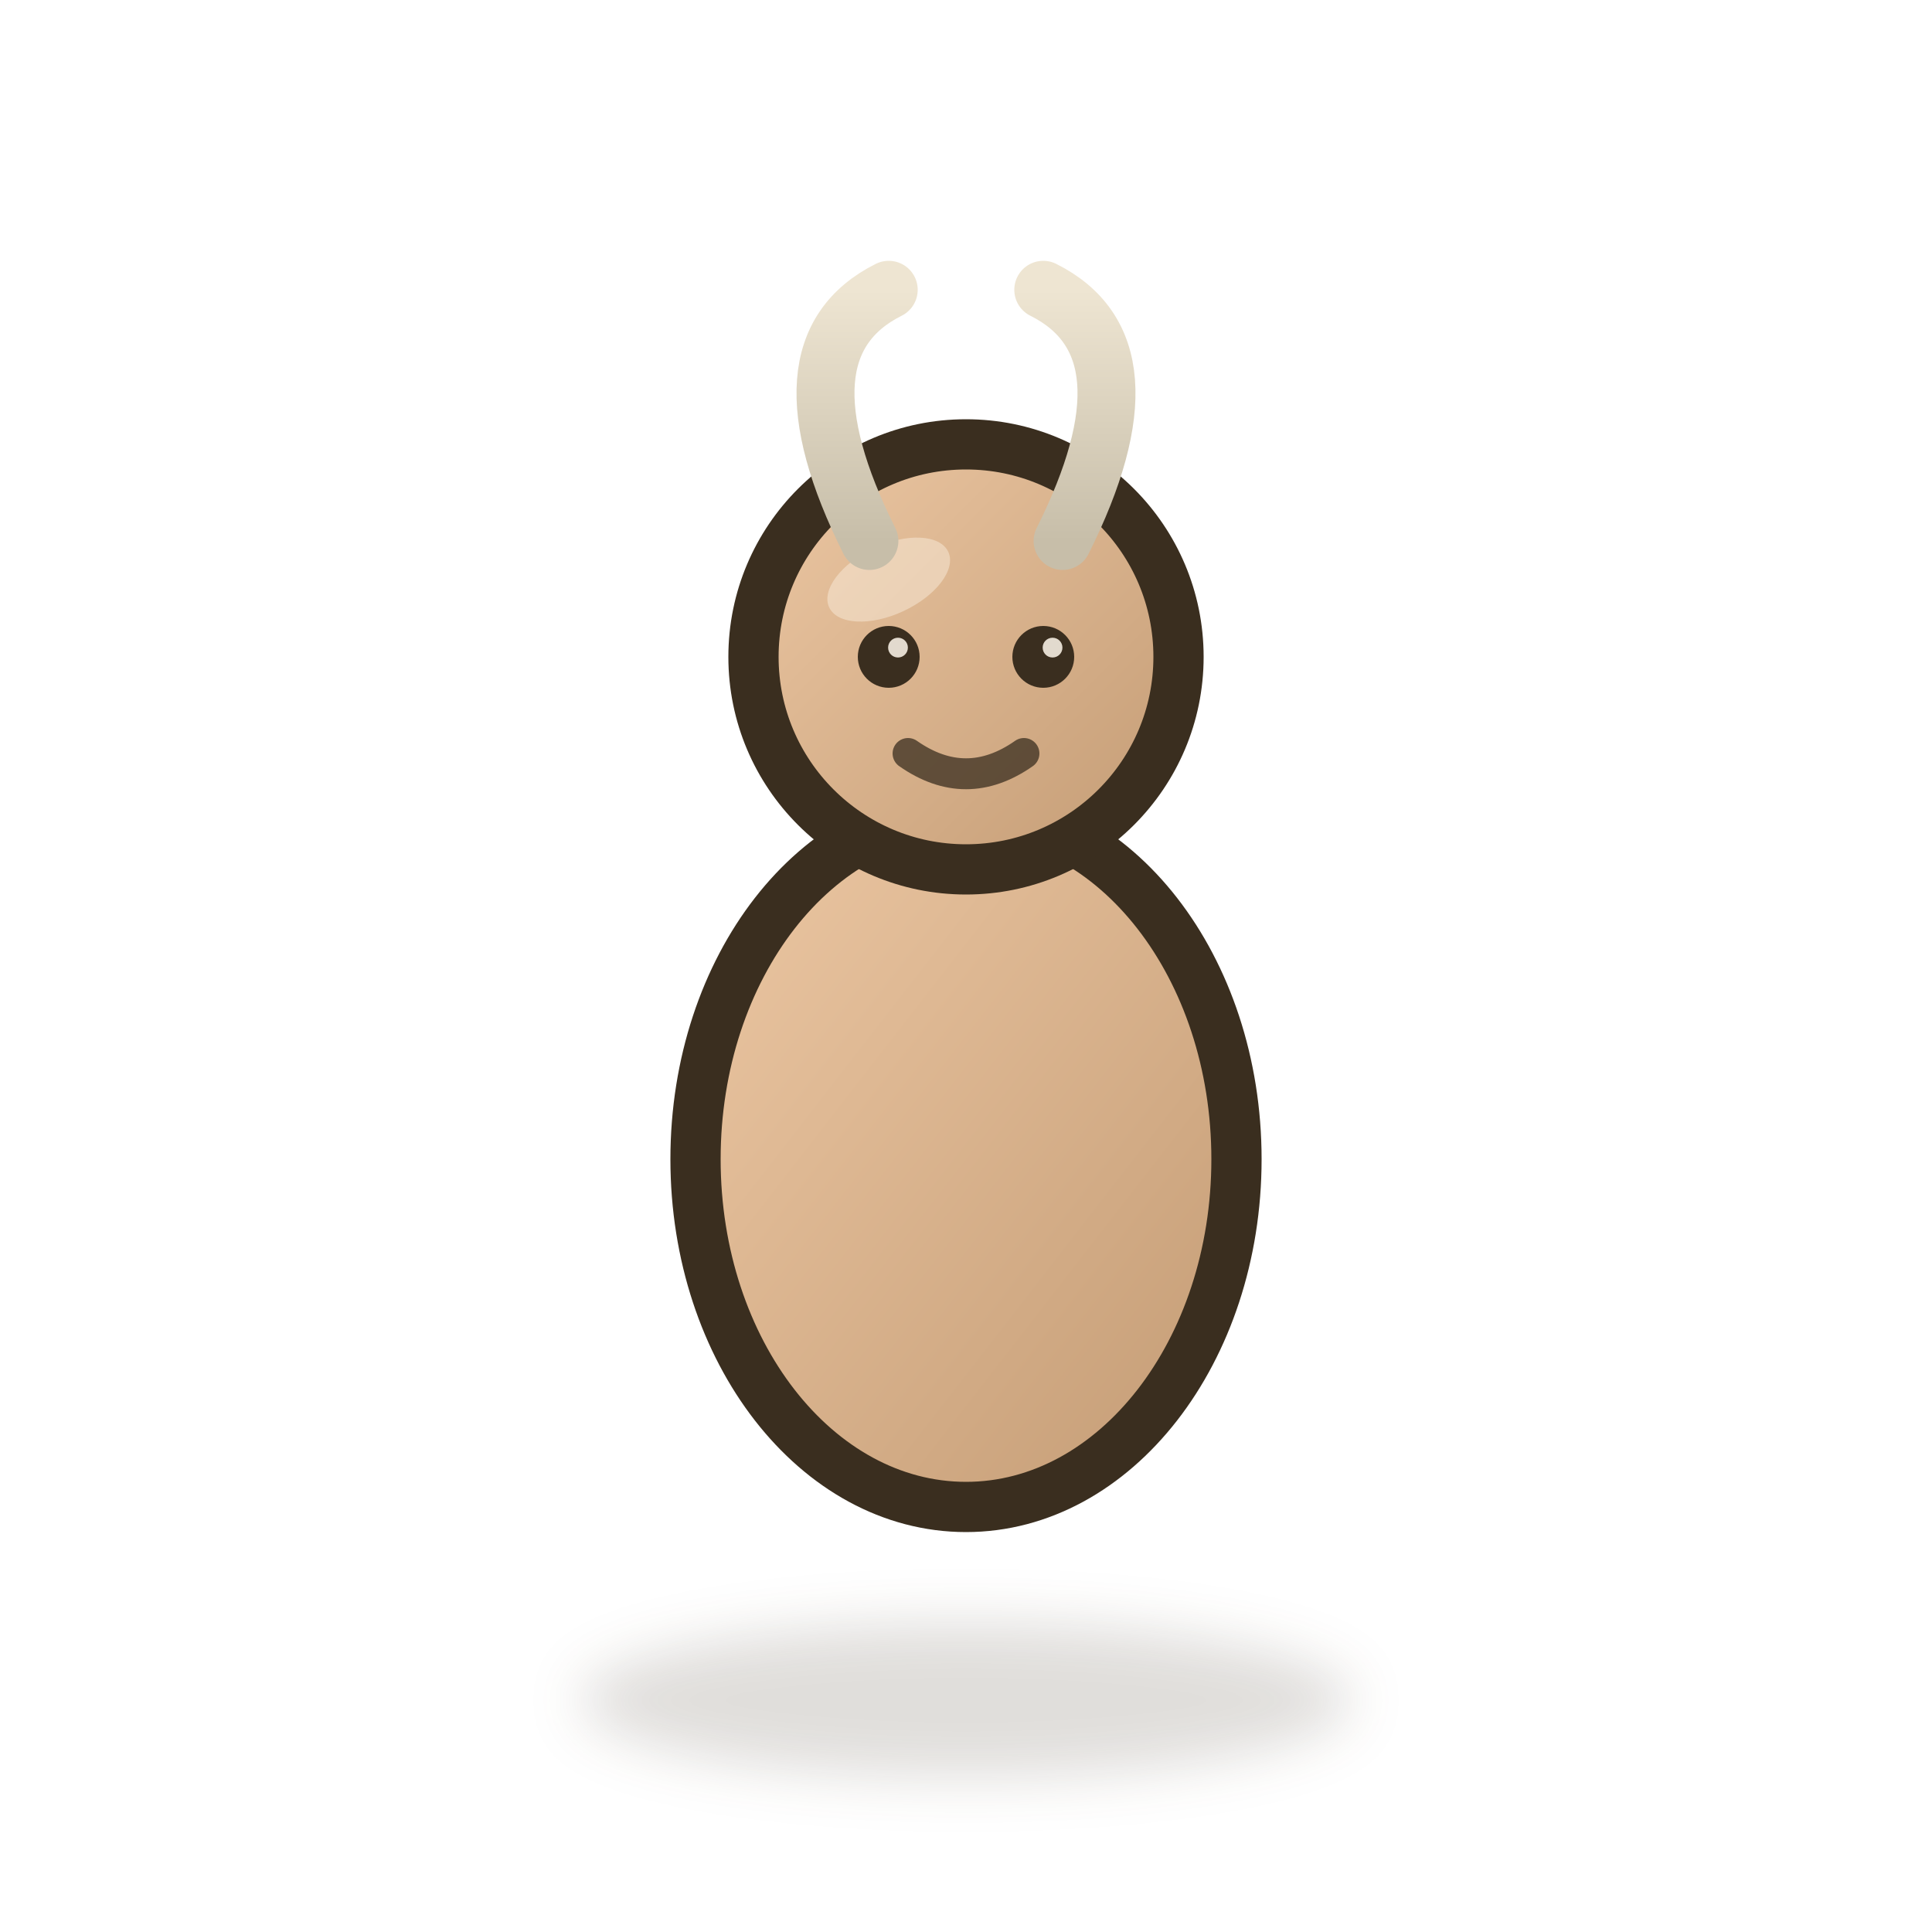
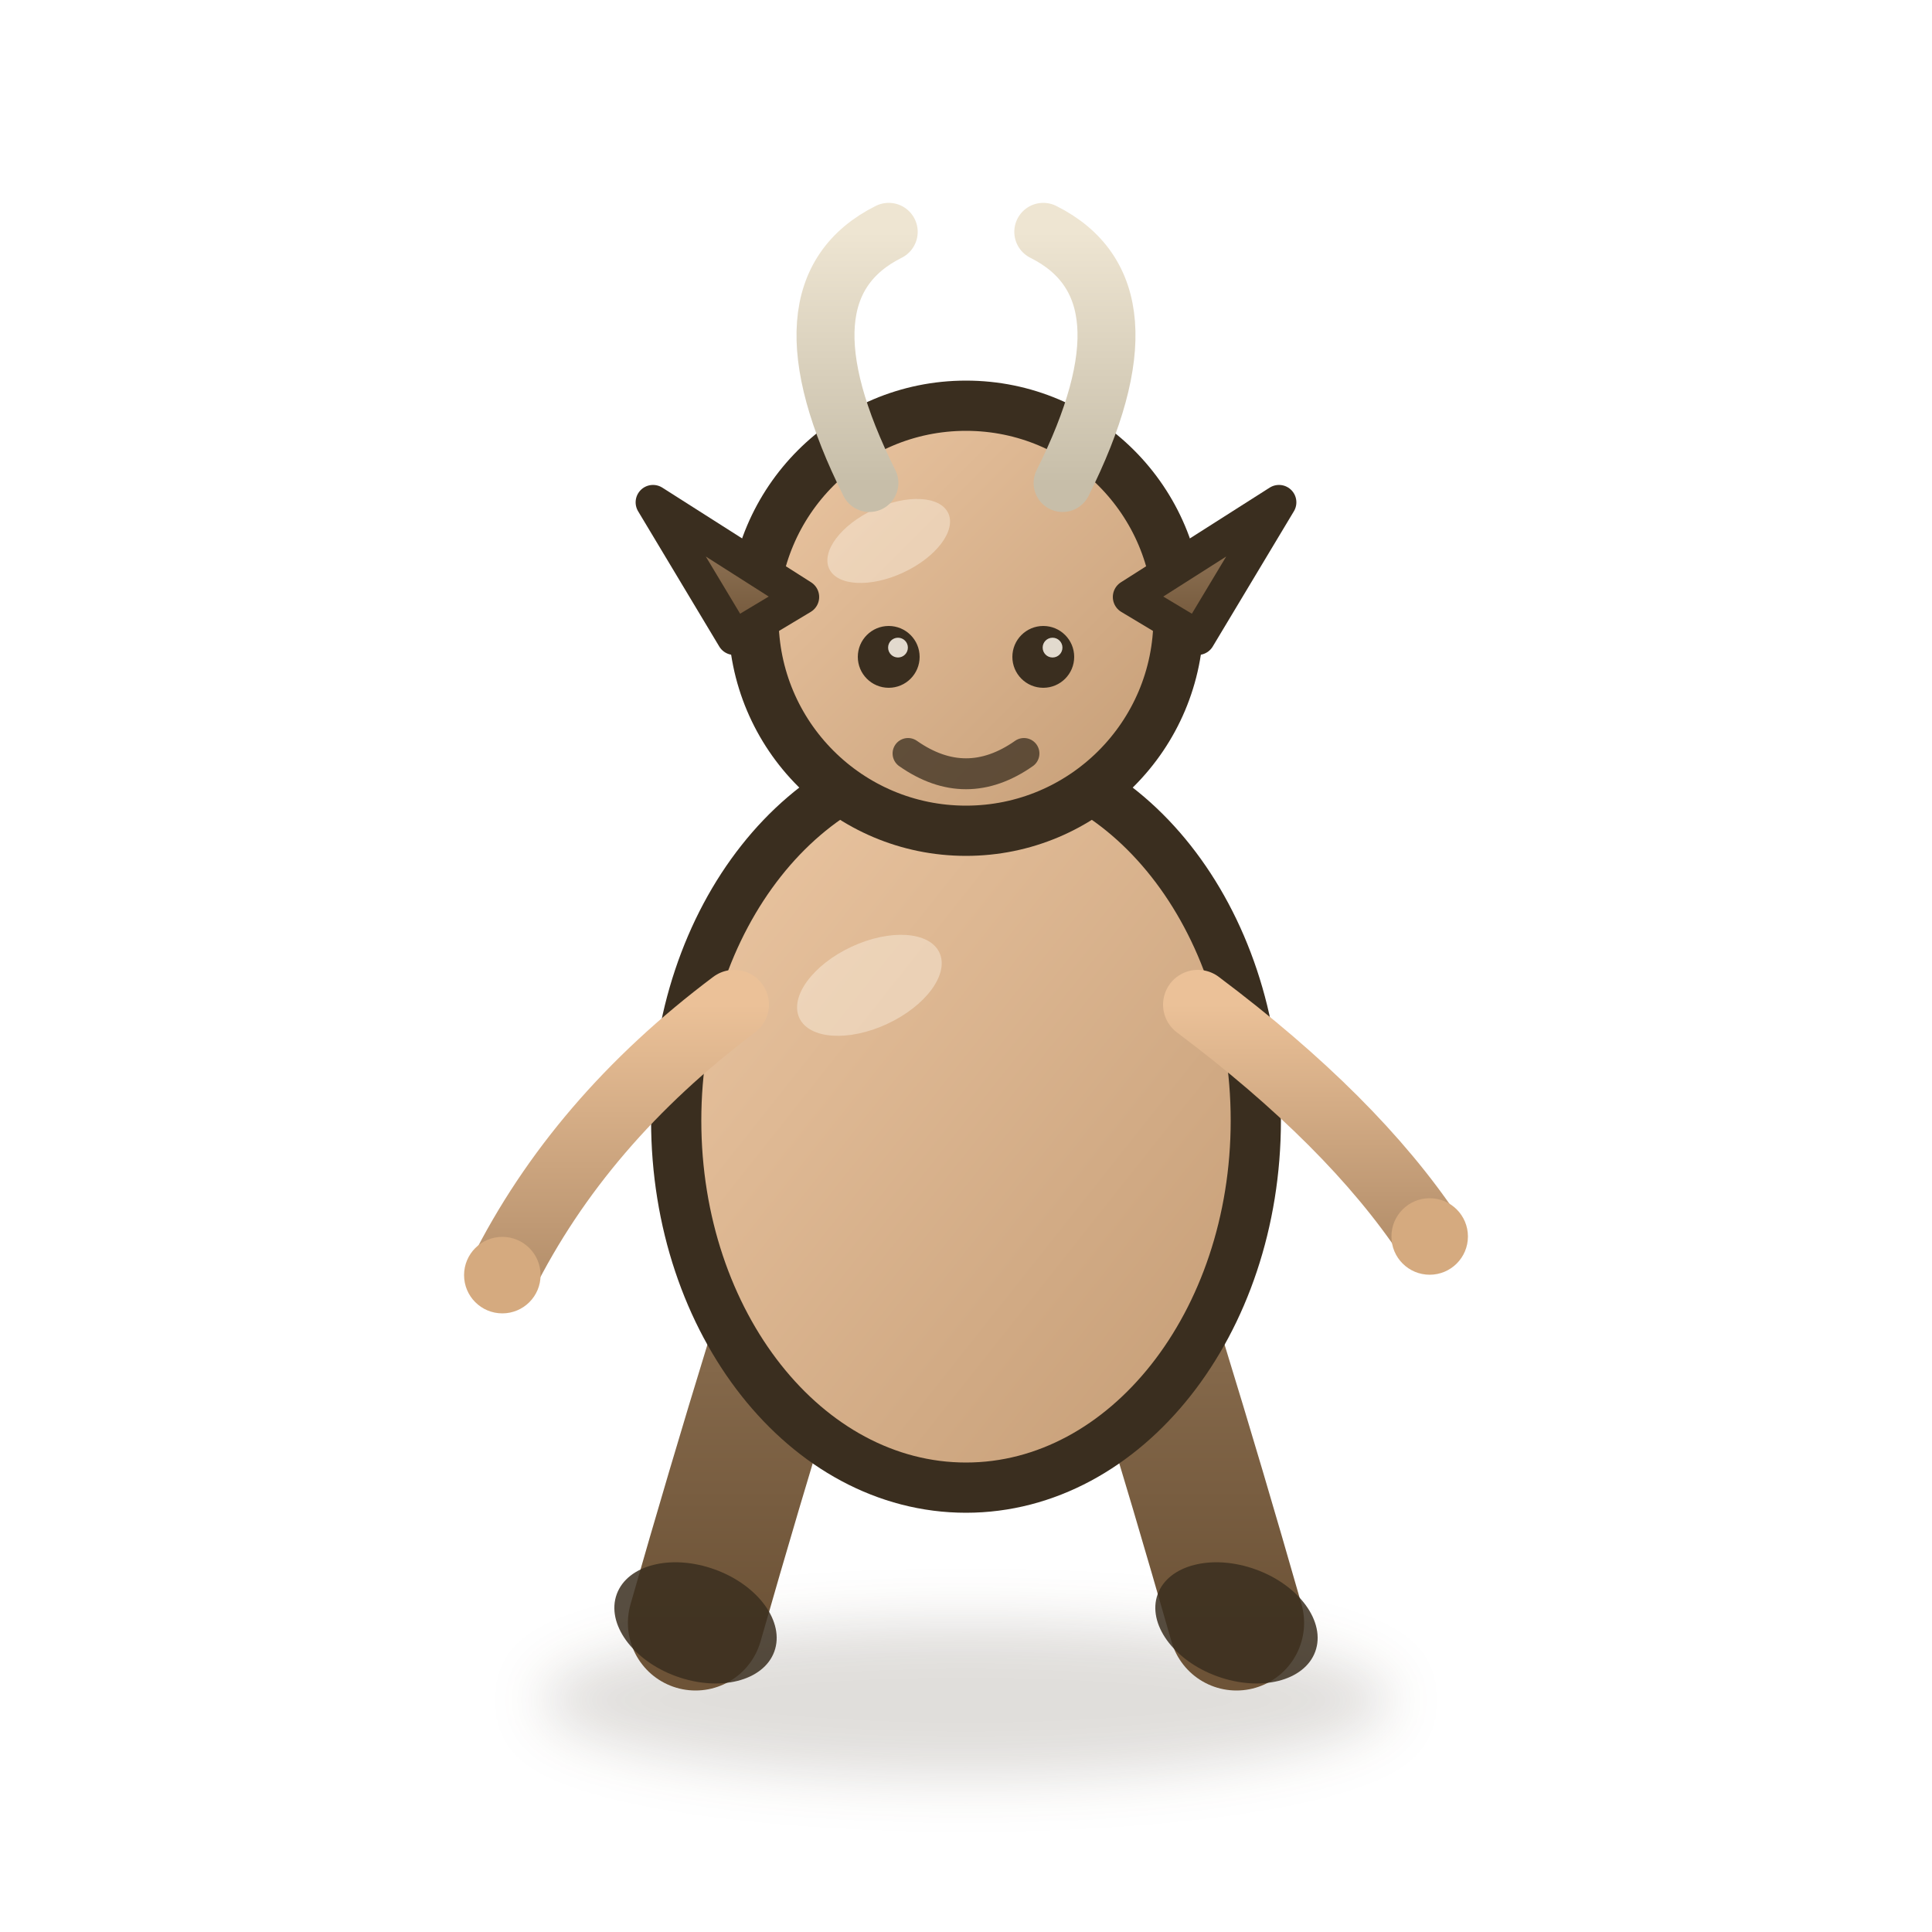
<svg xmlns="http://www.w3.org/2000/svg" viewBox="0 0 100 100" width="100" height="100" preserveAspectRatio="none">
-   <filter id="bl179" x="-50%" y="-50%" width="200%" height="200%">
+   <filter id="bl183" x="-50%" y="-50%" width="200%" height="200%">
    <feGaussianBlur stdDeviation="1.4" />
  </filter>
-   <ellipse cx="50" cy="88" rx="20" ry="4" fill="#3A2E1F" opacity="0.16" filter="url(#bl179)" />
-   <linearGradient id="vg180" x1="0" y1="0" x2="0" y2="1">
-     <stop offset="0%" stop-color="#9c7f60" />
-     <stop offset="100%" stop-color="#705538" />
+   <ellipse cx="50" cy="88" rx="22" ry="4" fill="#3A2E1F" opacity="0.16" filter="url(#bl183)" />
+   <linearGradient id="vg184" x1="0" y1="0" x2="0" y2="1">
+     <stop offset="0%" stop-color="#9a7c5c" />
+     <stop offset="100%" stop-color="#6d5337" />
  </linearGradient>
-   <line x1="38" y1="62" x2="38" y2="82" stroke="url(#vg180)" stroke-width="5" stroke-linecap="round" />
-   <line x1="54" y1="62" x2="54" y2="82" stroke="url(#vg180)" stroke-width="5" stroke-linecap="round" />
-   <linearGradient id="dg177" x1="0" y1="0" x2="1" y2="1">
+   <path d="M 44 58 Q 40 70 36 84" fill="none" stroke="url(#vg184)" stroke-width="7" stroke-linecap="round" />
+   <ellipse cx="36" cy="84" rx="4.34" ry="2.94" fill="#3A2E1F" opacity="0.85" transform="rotate(20 36 84)" />
+   <linearGradient id="vg185" x1="0" y1="0" x2="0" y2="1">
+     <stop offset="0%" stop-color="#9a7c5c" />
+     <stop offset="100%" stop-color="#6d5337" />
+   </linearGradient>
+   <path d="M 56 58 Q 60 70 64 84" fill="none" stroke="url(#vg185)" stroke-width="7" stroke-linecap="round" />
+   <ellipse cx="64" cy="84" rx="4.34" ry="2.94" fill="#3A2E1F" opacity="0.85" transform="rotate(20 64 84)" />
+   <linearGradient id="dg181" x1="0" y1="0" x2="1" y2="1">
    <stop offset="0%" stop-color="#edc8a4" />
    <stop offset="100%" stop-color="#c39b74" />
  </linearGradient>
-   <ellipse cx="50" cy="60" rx="14" ry="18" fill="url(#dg177)" stroke="#3A2E1F" stroke-width="2.6" />
-   <linearGradient id="dg178" x1="0" y1="0" x2="1" y2="1">
+   <ellipse cx="50" cy="58" rx="15" ry="19" fill="url(#dg181)" stroke="#3A2E1F" stroke-width="2.6" />
+   <ellipse cx="45" cy="51" rx="4" ry="2.2" fill="#FFF8EC" opacity="0.4" transform="rotate(-25 45 51)" />
+   <linearGradient id="vg186" x1="0" y1="0" x2="0" y2="1">
+     <stop offset="0%" stop-color="#ebc198" />
+     <stop offset="100%" stop-color="#b5906c" />
+   </linearGradient>
+   <path d="M 38 52 Q 30 58 26 66" fill="none" stroke="url(#vg186)" stroke-width="3.6" stroke-linecap="round" />
+   <circle cx="26" cy="66" r="1.98" fill="#d5aa7f" />
+   <linearGradient id="vg187" x1="0" y1="0" x2="0" y2="1">
+     <stop offset="0%" stop-color="#ebc198" />
+     <stop offset="100%" stop-color="#b5906c" />
+   </linearGradient>
+   <path d="M 62 52 Q 70 58 74 64" fill="none" stroke="url(#vg187)" stroke-width="3.6" stroke-linecap="round" />
+   <circle cx="74" cy="64" r="1.98" fill="#d5aa7f" />
+   <linearGradient id="dg182" x1="0" y1="0" x2="1" y2="1">
    <stop offset="0%" stop-color="#edc8a4" />
    <stop offset="100%" stop-color="#c39b74" />
  </linearGradient>
-   <circle cx="50" cy="34" r="11" fill="url(#dg178)" stroke="#3A2E1F" stroke-width="2.6" />
-   <ellipse cx="46" cy="30" rx="3.4" ry="1.8" fill="#FFF8EC" opacity="0.4" transform="rotate(-25 46 30)" />
-   <linearGradient id="vg181" x1="0" y1="0" x2="0" y2="1">
+   <circle cx="50" cy="32" r="11" fill="url(#dg182)" stroke="#3A2E1F" stroke-width="2.6" />
+   <ellipse cx="46" cy="28" rx="3.4" ry="1.8" fill="#FFF8EC" opacity="0.4" transform="rotate(-25 46 28)" />
+   <linearGradient id="vg188" x1="0" y1="0" x2="0" y2="1">
+     <stop offset="0%" stop-color="#9d8062" />
+     <stop offset="100%" stop-color="#705538" />
+   </linearGradient>
+   <path d="M 38 33 L 33.8 26 L 41.5 30.9 Z" fill="url(#vg188)" stroke="#3A2E1F" stroke-width="1.8" stroke-linejoin="round" />
+   <path d="M 62 33 L 66.2 26 L 58.5 30.9 Z" fill="url(#vg188)" stroke="#3A2E1F" stroke-width="1.8" stroke-linejoin="round" />
+   <linearGradient id="vg189" x1="0" y1="0" x2="0" y2="1">
    <stop offset="0%" stop-color="#eee5d2" />
    <stop offset="100%" stop-color="#c7bea9" />
  </linearGradient>
-   <path d="M 45 28 Q 40 18 46 15" fill="none" stroke="url(#vg181)" stroke-width="3" stroke-linecap="round" />
-   <path d="M 55 28 Q 60 18 54 15" fill="none" stroke="url(#vg181)" stroke-width="3" stroke-linecap="round" />
+   <path d="M 45 25 Q 40 15 46 12" fill="none" stroke="url(#vg189)" stroke-width="3" stroke-linecap="round" />
+   <path d="M 55 25 Q 60 15 54 12" fill="none" stroke="url(#vg189)" stroke-width="3" stroke-linecap="round" />
  <circle cx="46" cy="34" r="1.6" fill="#3A2E1F" />
  <circle cx="54" cy="34" r="1.6" fill="#3A2E1F" />
  <circle cx="46.48" cy="33.52" r="0.512" fill="#FFF8EC" opacity="0.85" />
  <circle cx="54.48" cy="33.52" r="0.512" fill="#FFF8EC" opacity="0.85" />
  <path d="M 47 39 Q 50 41.1 53 39" fill="none" stroke="#3A2E1F" stroke-width="1.6" stroke-linecap="round" opacity="0.75" />
</svg>
